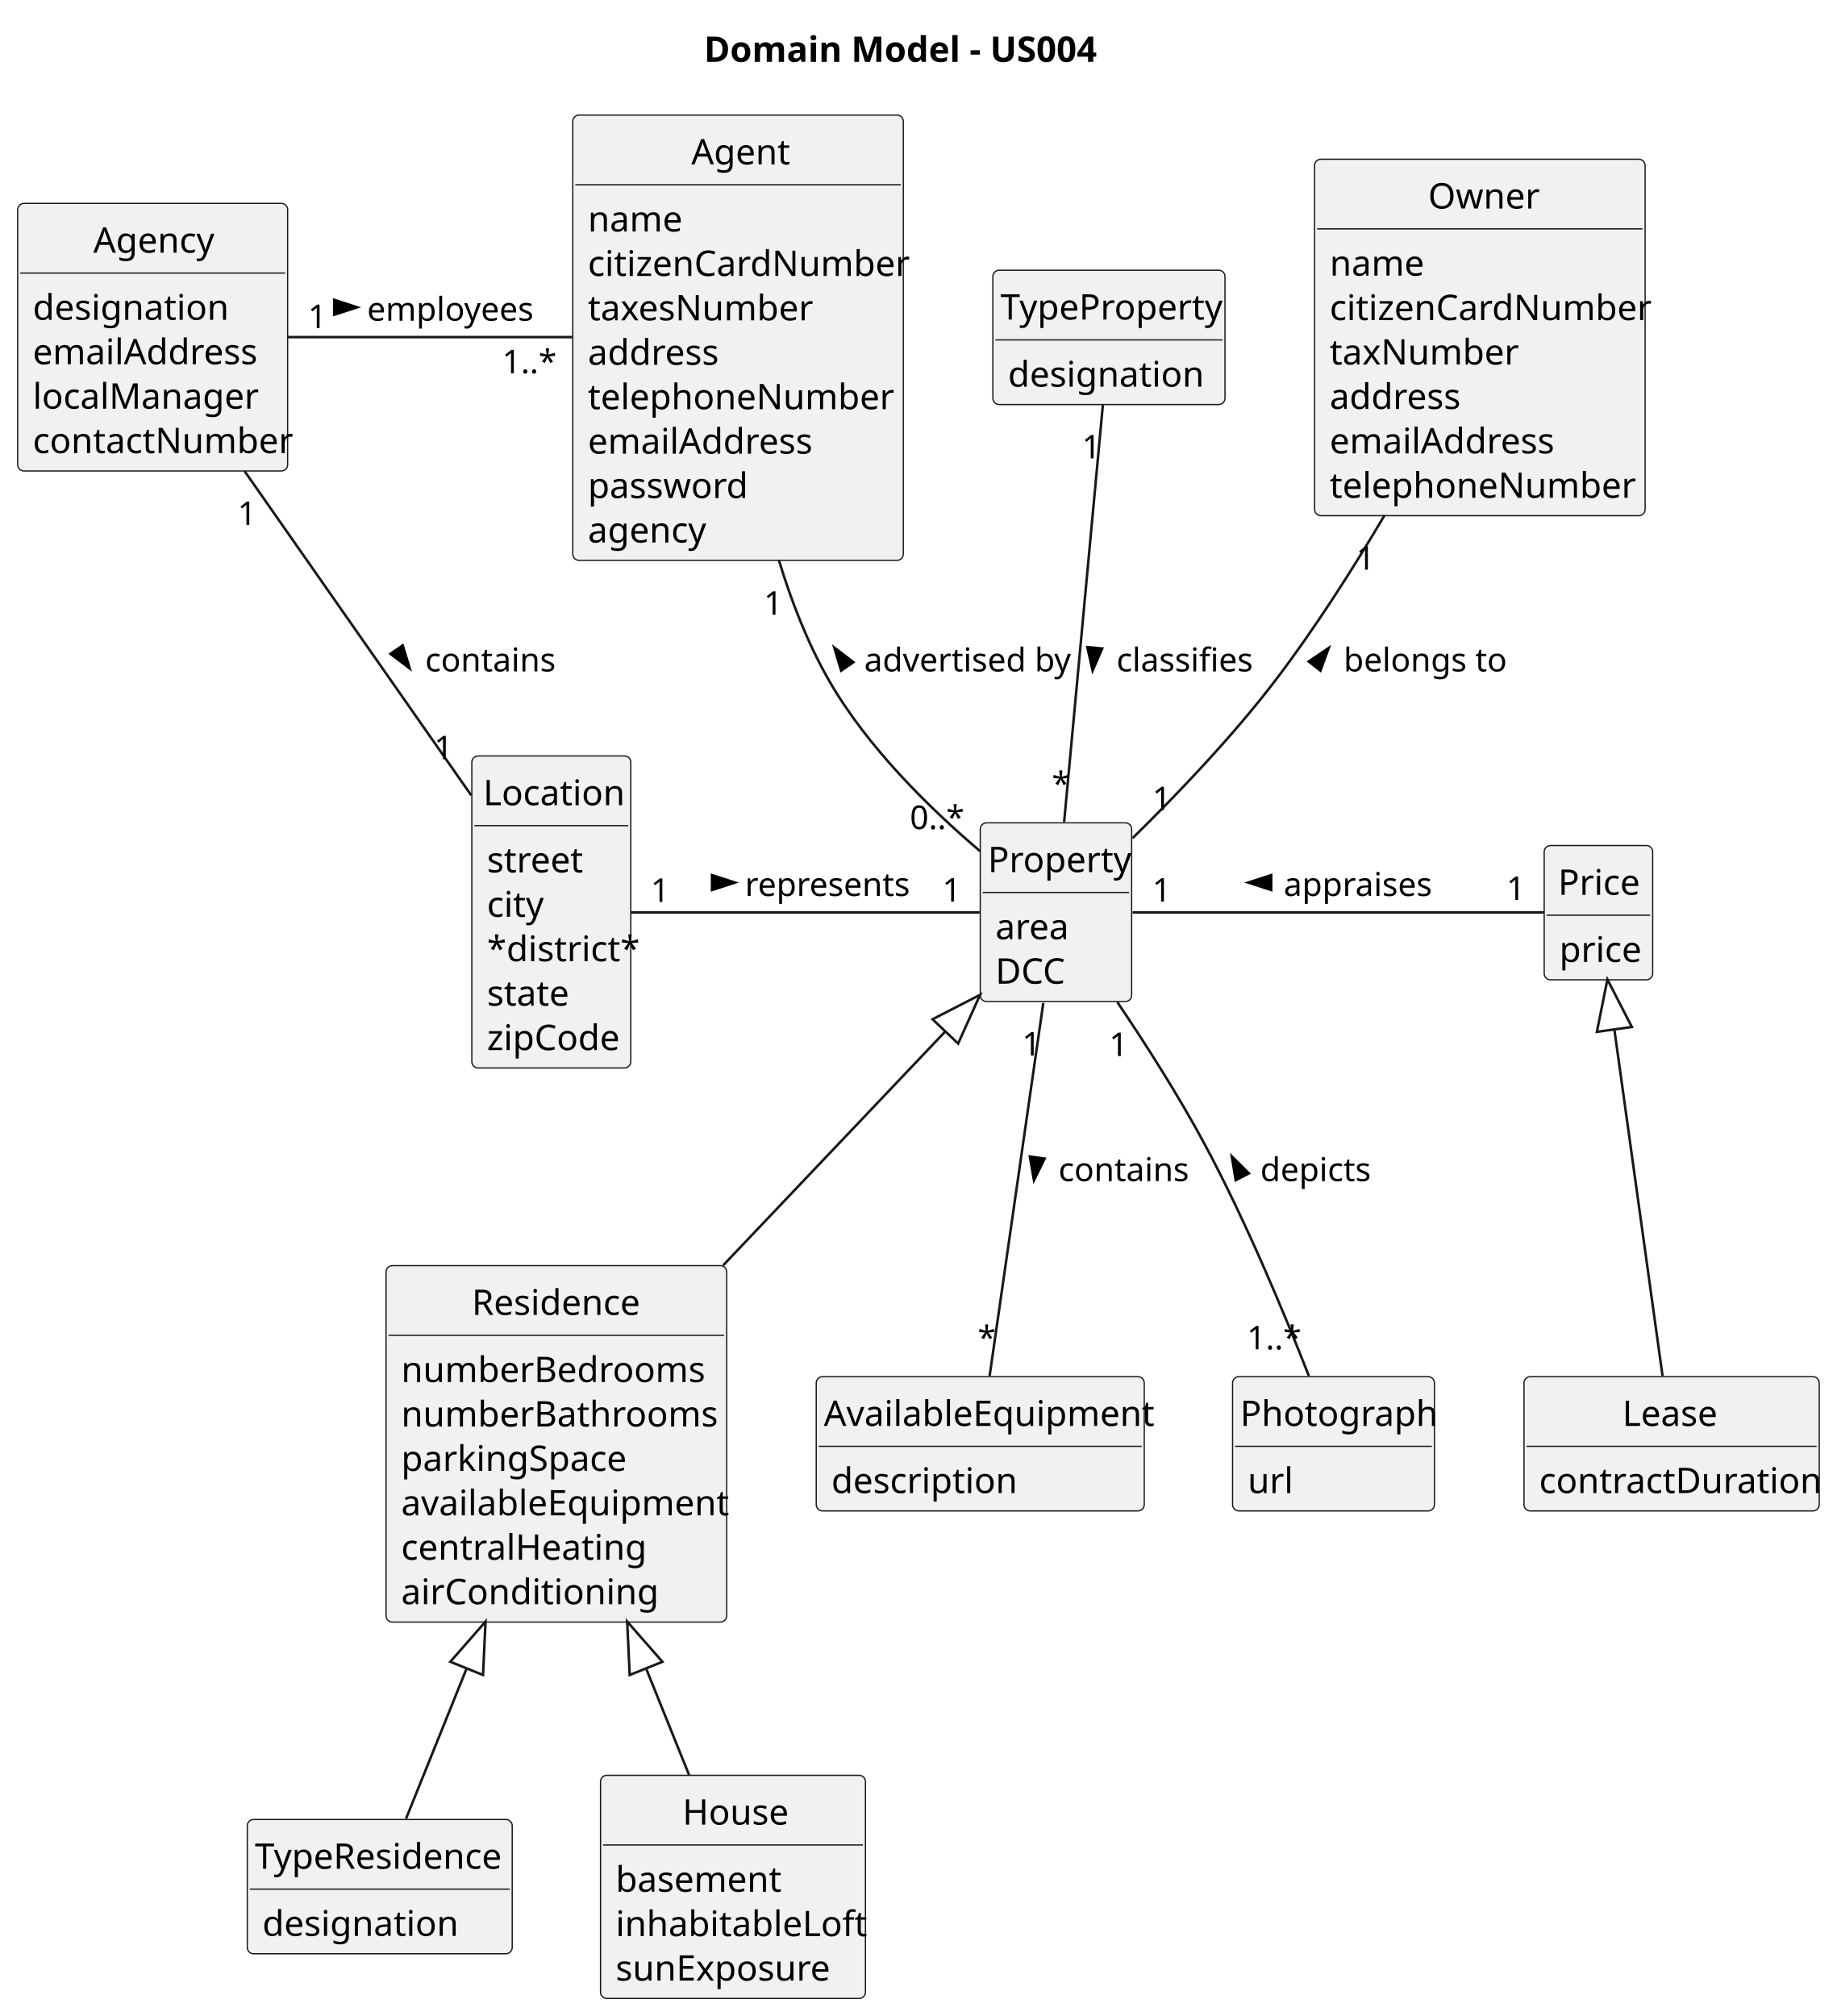
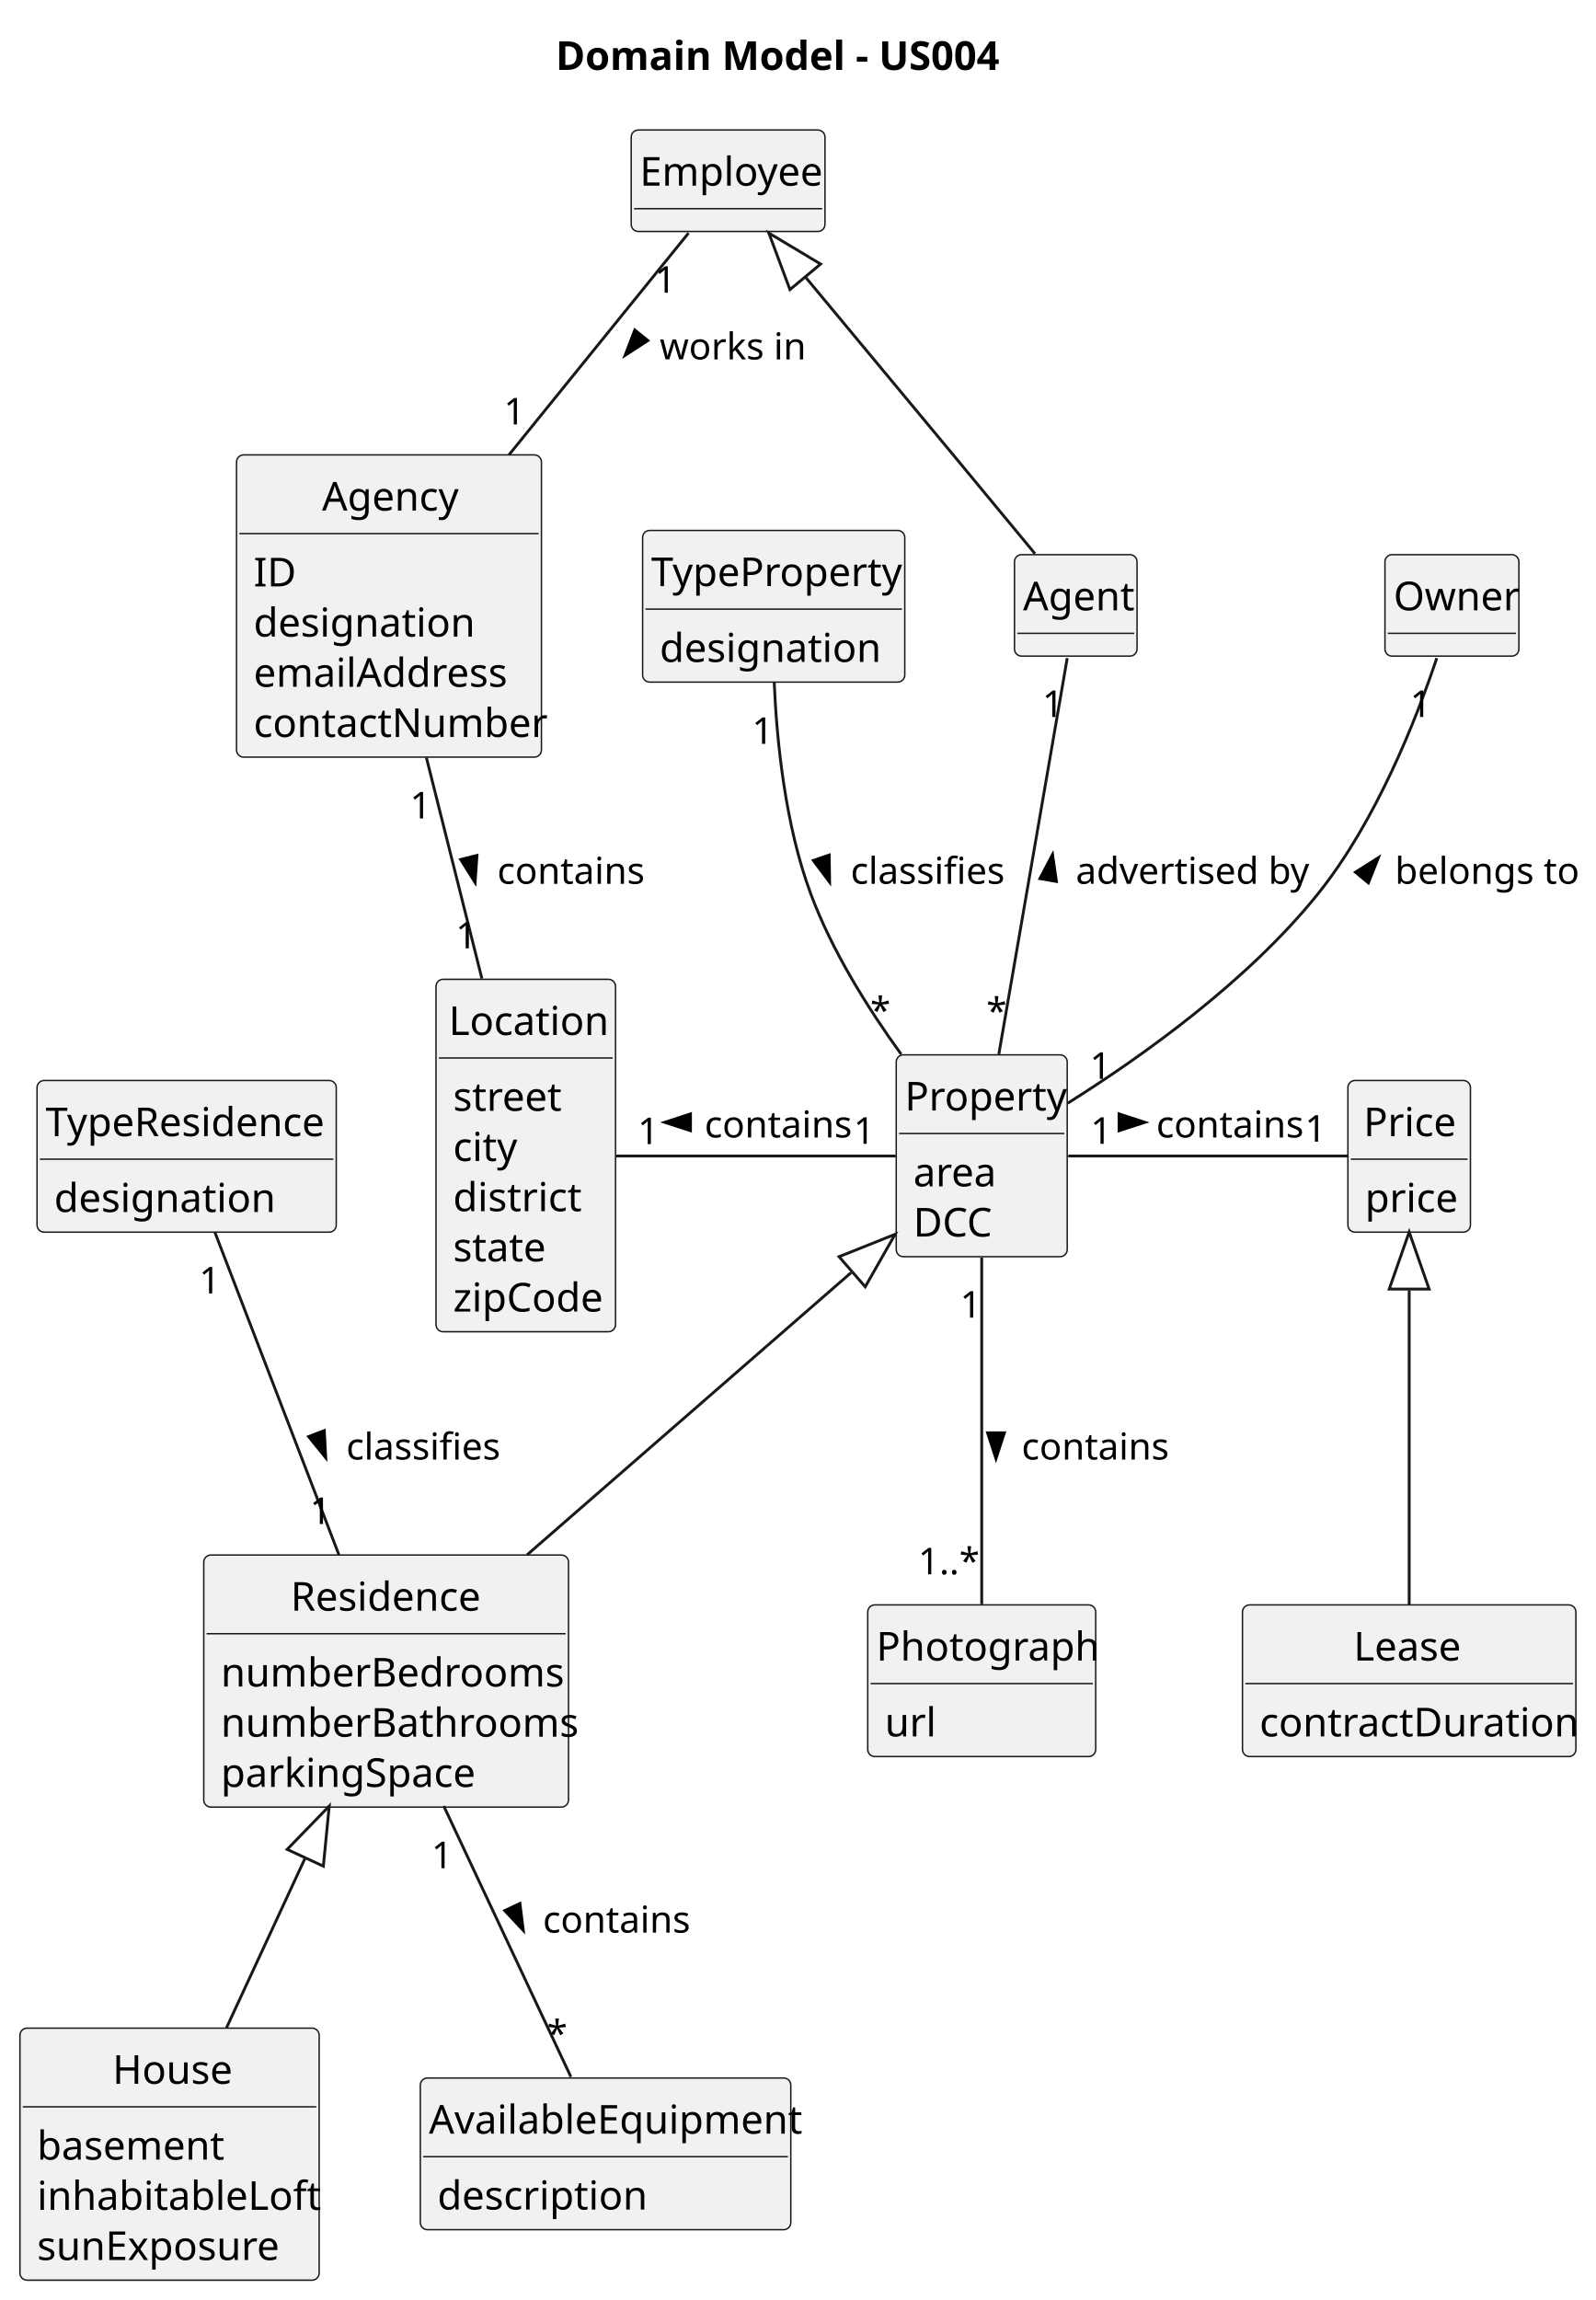
- <svg xmlns="http://www.w3.org/2000/svg" contentStyleType="text/css" height="799px" preserveAspectRatio="none" style="width:728px;height:799px;background:#FFFFFF;" version="1.1" viewBox="0 0 728 799" width="728px" zoomAndPan="magnify">
+ <svg xmlns="http://www.w3.org/2000/svg" contentStyleType="text/css" height="807px" preserveAspectRatio="none" style="width:560px;height:807px;background:#FFFFFF;" version="1.1" viewBox="0 0 560 807" width="560px" zoomAndPan="magnify">
  <defs />
  <g>
-     <text fill="#000000" font-family="sans-serif" font-size="14" font-weight="bold" lengthAdjust="spacing" textLength="156" x="279" y="24.533">Domain Model - US004</text>
+     <text fill="#000000" font-family="sans-serif" font-size="14" font-weight="bold" lengthAdjust="spacing" textLength="156" x="195" y="24.533">Domain Model - US004</text>
    <g id="elem_Property">
-       <rect codeLine="14" fill="#F1F1F1" height="70.828" id="Property" rx="2.5" ry="2.5" style="stroke:#181818;stroke-width:0.5;" width="60" x="388.5" y="326.109" />
-       <text fill="#000000" font-family="sans-serif" font-size="14" lengthAdjust="spacing" textLength="54" x="391.5" y="345.643">Property</text>
-       <line style="stroke:#181818;stroke-width:0.5;" x1="389.5" x2="447.5" y1="353.719" y2="353.719" />
-       <text fill="#000000" font-family="sans-serif" font-size="14" lengthAdjust="spacing" textLength="29" x="394.5" y="372.252">area</text>
-       <text fill="#000000" font-family="sans-serif" font-size="14" lengthAdjust="spacing" textLength="30" x="394.5" y="389.861">DCC</text>
+       <rect codeLine="14" fill="#F1F1F1" height="70.828" id="Property" rx="2.5" ry="2.5" style="stroke:#181818;stroke-width:0.5;" width="60" x="314.5" y="370.109" />
+       <text fill="#000000" font-family="sans-serif" font-size="14" lengthAdjust="spacing" textLength="54" x="317.5" y="389.643">Property</text>
+       <line style="stroke:#181818;stroke-width:0.5;" x1="315.5" x2="373.5" y1="397.719" y2="397.719" />
+       <text fill="#000000" font-family="sans-serif" font-size="14" lengthAdjust="spacing" textLength="29" x="320.5" y="416.252">area</text>
+       <text fill="#000000" font-family="sans-serif" font-size="14" lengthAdjust="spacing" textLength="30" x="320.5" y="433.861">DCC</text>
    </g>
    <g id="elem_Photograph">
-       <rect codeLine="19" fill="#F1F1F1" height="53.219" id="Photograph" rx="2.5" ry="2.5" style="stroke:#181818;stroke-width:0.5;" width="80" x="488.5" y="545.609" />
-       <text fill="#000000" font-family="sans-serif" font-size="14" lengthAdjust="spacing" textLength="74" x="491.5" y="565.143">Photograph</text>
-       <line style="stroke:#181818;stroke-width:0.5;" x1="489.5" x2="567.5" y1="573.219" y2="573.219" />
-       <text fill="#000000" font-family="sans-serif" font-size="14" lengthAdjust="spacing" textLength="16" x="494.5" y="591.752">url</text>
+       <rect codeLine="19" fill="#F1F1F1" height="53.219" id="Photograph" rx="2.5" ry="2.5" style="stroke:#181818;stroke-width:0.5;" width="80" x="304.5" y="563.109" />
+       <text fill="#000000" font-family="sans-serif" font-size="14" lengthAdjust="spacing" textLength="74" x="307.5" y="582.643">Photograph</text>
+       <line style="stroke:#181818;stroke-width:0.5;" x1="305.5" x2="383.5" y1="590.719" y2="590.719" />
+       <text fill="#000000" font-family="sans-serif" font-size="14" lengthAdjust="spacing" textLength="16" x="310.5" y="609.252">url</text>
    </g>
    <g id="elem_Lease">
-       <rect codeLine="23" fill="#F1F1F1" height="53.219" id="Lease" rx="2.5" ry="2.5" style="stroke:#181818;stroke-width:0.5;" width="117" x="604" y="545.609" />
-       <text fill="#000000" font-family="sans-serif" font-size="14" lengthAdjust="spacing" textLength="39" x="643" y="565.143">Lease</text>
-       <line style="stroke:#181818;stroke-width:0.5;" x1="605" x2="720" y1="573.219" y2="573.219" />
-       <text fill="#000000" font-family="sans-serif" font-size="14" lengthAdjust="spacing" textLength="105" x="610" y="591.752">contractDuration</text>
+       <rect codeLine="23" fill="#F1F1F1" height="53.219" id="Lease" rx="2.5" ry="2.5" style="stroke:#181818;stroke-width:0.5;" width="117" x="436" y="563.109" />
+       <text fill="#000000" font-family="sans-serif" font-size="14" lengthAdjust="spacing" textLength="39" x="475" y="582.643">Lease</text>
+       <line style="stroke:#181818;stroke-width:0.5;" x1="437" x2="552" y1="590.719" y2="590.719" />
+       <text fill="#000000" font-family="sans-serif" font-size="14" lengthAdjust="spacing" textLength="105" x="442" y="609.252">contractDuration</text>
    </g>
    <g id="elem_Price">
-       <rect codeLine="27" fill="#F1F1F1" height="53.219" id="Price" rx="2.5" ry="2.5" style="stroke:#181818;stroke-width:0.5;" width="43" x="612" y="335.109" />
-       <text fill="#000000" font-family="sans-serif" font-size="14" lengthAdjust="spacing" textLength="32" x="617.5" y="354.643">Price</text>
-       <line style="stroke:#181818;stroke-width:0.5;" x1="613" x2="654" y1="362.719" y2="362.719" />
-       <text fill="#000000" font-family="sans-serif" font-size="14" lengthAdjust="spacing" textLength="31" x="618" y="381.252">price</text>
+       <rect codeLine="27" fill="#F1F1F1" height="53.219" id="Price" rx="2.5" ry="2.5" style="stroke:#181818;stroke-width:0.5;" width="43" x="473" y="379.109" />
+       <text fill="#000000" font-family="sans-serif" font-size="14" lengthAdjust="spacing" textLength="32" x="478.5" y="398.643">Price</text>
+       <line style="stroke:#181818;stroke-width:0.5;" x1="474" x2="515" y1="406.719" y2="406.719" />
+       <text fill="#000000" font-family="sans-serif" font-size="14" lengthAdjust="spacing" textLength="31" x="479" y="425.252">price</text>
    </g>
    <g id="elem_Residence">
-       <rect codeLine="31" fill="#F1F1F1" height="141.266" id="Residence" rx="2.5" ry="2.5" style="stroke:#181818;stroke-width:0.5;" width="135" x="153" y="501.609" />
-       <text fill="#000000" font-family="sans-serif" font-size="14" lengthAdjust="spacing" textLength="67" x="187" y="521.143">Residence</text>
-       <line style="stroke:#181818;stroke-width:0.5;" x1="154" x2="287" y1="529.219" y2="529.219" />
-       <text fill="#000000" font-family="sans-serif" font-size="14" lengthAdjust="spacing" textLength="112" x="159" y="547.752">numberBedrooms</text>
-       <text fill="#000000" font-family="sans-serif" font-size="14" lengthAdjust="spacing" textLength="116" x="159" y="565.361">numberBathrooms</text>
-       <text fill="#000000" font-family="sans-serif" font-size="14" lengthAdjust="spacing" textLength="87" x="159" y="582.971">parkingSpace</text>
-       <text fill="#000000" font-family="sans-serif" font-size="14" lengthAdjust="spacing" textLength="123" x="159" y="600.58">availableEquipment</text>
-       <text fill="#000000" font-family="sans-serif" font-size="14" lengthAdjust="spacing" textLength="91" x="159" y="618.189">centralHeating</text>
-       <text fill="#000000" font-family="sans-serif" font-size="14" lengthAdjust="spacing" textLength="95" x="159" y="635.799">airConditioning</text>
+       <rect codeLine="31" fill="#F1F1F1" height="88.438" id="Residence" rx="2.5" ry="2.5" style="stroke:#181818;stroke-width:0.5;" width="128" x="71.5" y="545.609" />
+       <text fill="#000000" font-family="sans-serif" font-size="14" lengthAdjust="spacing" textLength="67" x="102" y="565.143">Residence</text>
+       <line style="stroke:#181818;stroke-width:0.5;" x1="72.5" x2="198.5" y1="573.219" y2="573.219" />
+       <text fill="#000000" font-family="sans-serif" font-size="14" lengthAdjust="spacing" textLength="112" x="77.5" y="591.752">numberBedrooms</text>
+       <text fill="#000000" font-family="sans-serif" font-size="14" lengthAdjust="spacing" textLength="116" x="77.5" y="609.361">numberBathrooms</text>
+       <text fill="#000000" font-family="sans-serif" font-size="14" lengthAdjust="spacing" textLength="87" x="77.5" y="626.971">parkingSpace</text>
    </g>
    <g id="elem_Location">
-       <rect codeLine="40" fill="#F1F1F1" height="123.656" id="Location" rx="2.5" ry="2.5" style="stroke:#181818;stroke-width:0.5;" width="63" x="187" y="299.609" />
-       <text fill="#000000" font-family="sans-serif" font-size="14" lengthAdjust="spacing" textLength="54" x="191.5" y="319.143">Location</text>
-       <line style="stroke:#181818;stroke-width:0.5;" x1="188" x2="249" y1="327.219" y2="327.219" />
-       <text fill="#000000" font-family="sans-serif" font-size="14" lengthAdjust="spacing" textLength="36" x="193" y="345.752">street</text>
-       <text fill="#000000" font-family="sans-serif" font-size="14" lengthAdjust="spacing" textLength="21" x="193" y="363.361">city</text>
-       <text fill="#000000" font-family="sans-serif" font-size="14" lengthAdjust="spacing" textLength="51" x="193" y="380.971">*district*</text>
-       <text fill="#000000" font-family="sans-serif" font-size="14" lengthAdjust="spacing" textLength="31" x="193" y="398.58">state</text>
-       <text fill="#000000" font-family="sans-serif" font-size="14" lengthAdjust="spacing" textLength="51" x="193" y="416.19">zipCode</text>
+       <rect codeLine="38" fill="#F1F1F1" height="123.656" id="Location" rx="2.5" ry="2.5" style="stroke:#181818;stroke-width:0.5;" width="63" x="153" y="343.609" />
+       <text fill="#000000" font-family="sans-serif" font-size="14" lengthAdjust="spacing" textLength="54" x="157.5" y="363.143">Location</text>
+       <line style="stroke:#181818;stroke-width:0.5;" x1="154" x2="215" y1="371.219" y2="371.219" />
+       <text fill="#000000" font-family="sans-serif" font-size="14" lengthAdjust="spacing" textLength="36" x="159" y="389.752">street</text>
+       <text fill="#000000" font-family="sans-serif" font-size="14" lengthAdjust="spacing" textLength="21" x="159" y="407.361">city</text>
+       <text fill="#000000" font-family="sans-serif" font-size="14" lengthAdjust="spacing" textLength="41" x="159" y="424.971">district</text>
+       <text fill="#000000" font-family="sans-serif" font-size="14" lengthAdjust="spacing" textLength="31" x="159" y="442.58">state</text>
+       <text fill="#000000" font-family="sans-serif" font-size="14" lengthAdjust="spacing" textLength="51" x="159" y="460.19">zipCode</text>
    </g>
    <g id="elem_TypeResidence">
-       <rect codeLine="48" fill="#F1F1F1" height="53.219" id="TypeResidence" rx="2.5" ry="2.5" style="stroke:#181818;stroke-width:0.5;" width="105" x="98" y="721.109" />
-       <text fill="#000000" font-family="sans-serif" font-size="14" lengthAdjust="spacing" textLength="99" x="101" y="740.643">TypeResidence</text>
-       <line style="stroke:#181818;stroke-width:0.5;" x1="99" x2="202" y1="748.719" y2="748.719" />
-       <text fill="#000000" font-family="sans-serif" font-size="14" lengthAdjust="spacing" textLength="73" x="104" y="767.252">designation</text>
+       <rect codeLine="46" fill="#F1F1F1" height="53.219" id="TypeResidence" rx="2.5" ry="2.5" style="stroke:#181818;stroke-width:0.5;" width="105" x="13" y="379.109" />
+       <text fill="#000000" font-family="sans-serif" font-size="14" lengthAdjust="spacing" textLength="99" x="16" y="398.643">TypeResidence</text>
+       <line style="stroke:#181818;stroke-width:0.5;" x1="14" x2="117" y1="406.719" y2="406.719" />
+       <text fill="#000000" font-family="sans-serif" font-size="14" lengthAdjust="spacing" textLength="73" x="19" y="425.252">designation</text>
    </g>
    <g id="elem_TypeProperty">
-       <rect codeLine="52" fill="#F1F1F1" height="53.219" id="TypeProperty" rx="2.5" ry="2.5" style="stroke:#181818;stroke-width:0.5;" width="92" x="393.5" y="107.109" />
-       <text fill="#000000" font-family="sans-serif" font-size="14" lengthAdjust="spacing" textLength="86" x="396.5" y="126.643">TypeProperty</text>
-       <line style="stroke:#181818;stroke-width:0.5;" x1="394.5" x2="484.5" y1="134.719" y2="134.719" />
-       <text fill="#000000" font-family="sans-serif" font-size="14" lengthAdjust="spacing" textLength="73" x="399.5" y="153.252">designation</text>
+       <rect codeLine="50" fill="#F1F1F1" height="53.219" id="TypeProperty" rx="2.5" ry="2.5" style="stroke:#181818;stroke-width:0.5;" width="92" x="225.5" y="186.109" />
+       <text fill="#000000" font-family="sans-serif" font-size="14" lengthAdjust="spacing" textLength="86" x="228.5" y="205.643">TypeProperty</text>
+       <line style="stroke:#181818;stroke-width:0.5;" x1="226.5" x2="316.5" y1="213.719" y2="213.719" />
+       <text fill="#000000" font-family="sans-serif" font-size="14" lengthAdjust="spacing" textLength="73" x="231.5" y="232.252">designation</text>
    </g>
    <g id="elem_House">
-       <rect codeLine="56" fill="#F1F1F1" height="88.438" id="House" rx="2.5" ry="2.5" style="stroke:#181818;stroke-width:0.5;" width="105" x="238" y="703.609" />
-       <text fill="#000000" font-family="sans-serif" font-size="14" lengthAdjust="spacing" textLength="40" x="270.5" y="723.143">House</text>
-       <line style="stroke:#181818;stroke-width:0.5;" x1="239" x2="342" y1="731.219" y2="731.219" />
-       <text fill="#000000" font-family="sans-serif" font-size="14" lengthAdjust="spacing" textLength="62" x="244" y="749.752">basement</text>
-       <text fill="#000000" font-family="sans-serif" font-size="14" lengthAdjust="spacing" textLength="93" x="244" y="767.361">inhabitableLoft</text>
-       <text fill="#000000" font-family="sans-serif" font-size="14" lengthAdjust="spacing" textLength="82" x="244" y="784.971">sunExposure</text>
+       <rect codeLine="54" fill="#F1F1F1" height="88.438" id="House" rx="2.5" ry="2.5" style="stroke:#181818;stroke-width:0.5;" width="105" x="7" y="711.609" />
+       <text fill="#000000" font-family="sans-serif" font-size="14" lengthAdjust="spacing" textLength="40" x="39.5" y="731.143">House</text>
+       <line style="stroke:#181818;stroke-width:0.5;" x1="8" x2="111" y1="739.219" y2="739.219" />
+       <text fill="#000000" font-family="sans-serif" font-size="14" lengthAdjust="spacing" textLength="62" x="13" y="757.752">basement</text>
+       <text fill="#000000" font-family="sans-serif" font-size="14" lengthAdjust="spacing" textLength="93" x="13" y="775.361">inhabitableLoft</text>
+       <text fill="#000000" font-family="sans-serif" font-size="14" lengthAdjust="spacing" textLength="82" x="13" y="792.971">sunExposure</text>
    </g>
    <g id="elem_AvailableEquipment">
-       <rect codeLine="62" fill="#F1F1F1" height="53.219" id="AvailableEquipment" rx="2.5" ry="2.5" style="stroke:#181818;stroke-width:0.5;" width="130" x="323.5" y="545.609" />
-       <text fill="#000000" font-family="sans-serif" font-size="14" lengthAdjust="spacing" textLength="124" x="326.5" y="565.143">AvailableEquipment</text>
-       <line style="stroke:#181818;stroke-width:0.5;" x1="324.5" x2="452.5" y1="573.219" y2="573.219" />
-       <text fill="#000000" font-family="sans-serif" font-size="14" lengthAdjust="spacing" textLength="69" x="329.5" y="591.752">description</text>
+       <rect codeLine="60" fill="#F1F1F1" height="53.219" id="AvailableEquipment" rx="2.5" ry="2.5" style="stroke:#181818;stroke-width:0.5;" width="130" x="147.5" y="729.109" />
+       <text fill="#000000" font-family="sans-serif" font-size="14" lengthAdjust="spacing" textLength="124" x="150.5" y="748.643">AvailableEquipment</text>
+       <line style="stroke:#181818;stroke-width:0.5;" x1="148.5" x2="276.5" y1="756.719" y2="756.719" />
+       <text fill="#000000" font-family="sans-serif" font-size="14" lengthAdjust="spacing" textLength="69" x="153.5" y="775.252">description</text>
    </g>
    <g id="elem_Agent">
-       <rect codeLine="66" fill="#F1F1F1" height="176.484" id="Agent" rx="2.5" ry="2.5" style="stroke:#181818;stroke-width:0.5;" width="131" x="227" y="45.609" />
-       <text fill="#000000" font-family="sans-serif" font-size="14" lengthAdjust="spacing" textLength="37" x="274" y="65.143">Agent</text>
-       <line style="stroke:#181818;stroke-width:0.5;" x1="228" x2="357" y1="73.219" y2="73.219" />
-       <text fill="#000000" font-family="sans-serif" font-size="14" lengthAdjust="spacing" textLength="35" x="233" y="91.752">name</text>
-       <text fill="#000000" font-family="sans-serif" font-size="14" lengthAdjust="spacing" textLength="119" x="233" y="109.361">citizenCardNumber</text>
-       <text fill="#000000" font-family="sans-serif" font-size="14" lengthAdjust="spacing" textLength="82" x="233" y="126.971">taxesNumber</text>
-       <text fill="#000000" font-family="sans-serif" font-size="14" lengthAdjust="spacing" textLength="51" x="233" y="144.58">address</text>
-       <text fill="#000000" font-family="sans-serif" font-size="14" lengthAdjust="spacing" textLength="112" x="233" y="162.19">telephoneNumber</text>
-       <text fill="#000000" font-family="sans-serif" font-size="14" lengthAdjust="spacing" textLength="85" x="233" y="179.799">emailAddress</text>
-       <text fill="#000000" font-family="sans-serif" font-size="14" lengthAdjust="spacing" textLength="60" x="233" y="197.408">password</text>
-       <text fill="#000000" font-family="sans-serif" font-size="14" lengthAdjust="spacing" textLength="46" x="233" y="215.018">agency</text>
+       <rect codeLine="64" fill="#F1F1F1" height="35.609" id="Agent" rx="2.5" ry="2.5" style="stroke:#181818;stroke-width:0.5;" width="43" x="356" y="194.609" />
+       <text fill="#000000" font-family="sans-serif" font-size="14" lengthAdjust="spacing" textLength="37" x="359" y="214.143">Agent</text>
+       <line style="stroke:#181818;stroke-width:0.5;" x1="357" x2="398" y1="222.219" y2="222.219" />
+     </g>
+     <g id="elem_Employee">
+       <rect codeLine="72" fill="#F1F1F1" height="35.609" id="Employee" rx="2.5" ry="2.5" style="stroke:#181818;stroke-width:0.5;" width="68" x="221.5" y="45.609" />
+       <text fill="#000000" font-family="sans-serif" font-size="14" lengthAdjust="spacing" textLength="62" x="224.5" y="65.143">Employee</text>
+       <line style="stroke:#181818;stroke-width:0.5;" x1="222.5" x2="288.5" y1="73.219" y2="73.219" />
    </g>
    <g id="elem_Agency">
-       <rect codeLine="77" fill="#F1F1F1" height="106.047" id="Agency" rx="2.5" ry="2.5" style="stroke:#181818;stroke-width:0.5;" width="107" x="7" y="80.609" />
-       <text fill="#000000" font-family="sans-serif" font-size="14" lengthAdjust="spacing" textLength="47" x="37" y="100.143">Agency</text>
-       <line style="stroke:#181818;stroke-width:0.5;" x1="8" x2="113" y1="108.219" y2="108.219" />
-       <text fill="#000000" font-family="sans-serif" font-size="14" lengthAdjust="spacing" textLength="73" x="13" y="126.752">designation</text>
-       <text fill="#000000" font-family="sans-serif" font-size="14" lengthAdjust="spacing" textLength="85" x="13" y="144.361">emailAddress</text>
-       <text fill="#000000" font-family="sans-serif" font-size="14" lengthAdjust="spacing" textLength="85" x="13" y="161.971">localManager</text>
-       <text fill="#000000" font-family="sans-serif" font-size="14" lengthAdjust="spacing" textLength="95" x="13" y="179.58">contactNumber</text>
+       <rect codeLine="66" fill="#F1F1F1" height="106.047" id="Agency" rx="2.5" ry="2.5" style="stroke:#181818;stroke-width:0.5;" width="107" x="83" y="159.609" />
+       <text fill="#000000" font-family="sans-serif" font-size="14" lengthAdjust="spacing" textLength="47" x="113" y="179.143">Agency</text>
+       <line style="stroke:#181818;stroke-width:0.5;" x1="84" x2="189" y1="187.219" y2="187.219" />
+       <text fill="#000000" font-family="sans-serif" font-size="14" lengthAdjust="spacing" textLength="13" x="89" y="205.752">ID</text>
+       <text fill="#000000" font-family="sans-serif" font-size="14" lengthAdjust="spacing" textLength="73" x="89" y="223.361">designation</text>
+       <text fill="#000000" font-family="sans-serif" font-size="14" lengthAdjust="spacing" textLength="85" x="89" y="240.971">emailAddress</text>
+       <text fill="#000000" font-family="sans-serif" font-size="14" lengthAdjust="spacing" textLength="95" x="89" y="258.58">contactNumber</text>
    </g>
    <g id="elem_Owner">
-       <rect codeLine="84" fill="#F1F1F1" height="141.266" id="Owner" rx="2.5" ry="2.5" style="stroke:#181818;stroke-width:0.5;" width="131" x="521" y="63.109" />
-       <text fill="#000000" font-family="sans-serif" font-size="14" lengthAdjust="spacing" textLength="41" x="566" y="82.643">Owner</text>
-       <line style="stroke:#181818;stroke-width:0.5;" x1="522" x2="651" y1="90.719" y2="90.719" />
-       <text fill="#000000" font-family="sans-serif" font-size="14" lengthAdjust="spacing" textLength="35" x="527" y="109.252">name</text>
-       <text fill="#000000" font-family="sans-serif" font-size="14" lengthAdjust="spacing" textLength="119" x="527" y="126.861">citizenCardNumber</text>
-       <text fill="#000000" font-family="sans-serif" font-size="14" lengthAdjust="spacing" textLength="67" x="527" y="144.471">taxNumber</text>
-       <text fill="#000000" font-family="sans-serif" font-size="14" lengthAdjust="spacing" textLength="51" x="527" y="162.08">address</text>
-       <text fill="#000000" font-family="sans-serif" font-size="14" lengthAdjust="spacing" textLength="85" x="527" y="179.69">emailAddress</text>
-       <text fill="#000000" font-family="sans-serif" font-size="14" lengthAdjust="spacing" textLength="112" x="527" y="197.299">telephoneNumber</text>
+       <rect codeLine="73" fill="#F1F1F1" height="35.609" id="Owner" rx="2.5" ry="2.5" style="stroke:#181818;stroke-width:0.5;" width="47" x="486" y="194.609" />
+       <text fill="#000000" font-family="sans-serif" font-size="14" lengthAdjust="spacing" textLength="41" x="489" y="214.143">Owner</text>
+       <line style="stroke:#181818;stroke-width:0.5;" x1="487" x2="532" y1="222.219" y2="222.219" />
    </g>
    <g id="link_Price_Lease">
-       <path d="M639.84,408.199 C645.69,450.239 654.16,511.149 658.91,545.329 " fill="none" id="Price-backto-Lease" style="stroke:#181818;stroke-width:1.0;" />
-       <polygon fill="none" points="632.88,408.949,637.06,388.179,646.74,407.019,632.88,408.949" style="stroke:#181818;stroke-width:1.0;" />
+       <path d="M494.5,452.779 C494.5,487.759 494.5,534.519 494.5,563.049 " fill="none" id="Price-backto-Lease" style="stroke:#181818;stroke-width:1.0;" />
+       <polygon fill="none" points="487.5,452.299,494.5,432.299,501.5,452.299,487.5,452.299" style="stroke:#181818;stroke-width:1.0;" />
    </g>
    <g id="link_Property_Residence">
-       <path d="M374.53,408.919 C348.69,436.129 315.52,471.049 286.58,501.519 " fill="none" id="Property-backto-Residence" style="stroke:#181818;stroke-width:1.0;" />
-       <polygon fill="none" points="369.58,403.959,388.43,394.279,379.73,413.599,369.58,403.959" style="stroke:#181818;stroke-width:1.0;" />
-     </g>
-     <g id="link_Residence_TypeResidence">
-       <path d="M184.92,661.299 C176.13,683.079 167.39,704.739 160.92,720.779 " fill="none" id="Residence-backto-TypeResidence" style="stroke:#181818;stroke-width:1.0;" />
-       <polygon fill="none" points="178.46,658.609,192.43,642.679,191.44,663.849,178.46,658.609" style="stroke:#181818;stroke-width:1.0;" />
+       <path d="M298.66,446.529 C265.03,475.819 219.39,515.549 184.94,545.559 " fill="none" id="Property-backto-Residence" style="stroke:#181818;stroke-width:1.0;" />
+       <polygon fill="none" points="294.43,440.929,314.11,433.069,303.62,451.489,294.43,440.929" style="stroke:#181818;stroke-width:1.0;" />
    </g>
    <g id="link_Residence_House">
-       <path d="M256.24,661.699 C262.11,676.239 267.95,690.719 273.1,703.489 " fill="none" id="Residence-backto-House" style="stroke:#181818;stroke-width:1.0;" />
-       <polygon fill="none" points="249.56,663.849,248.57,642.679,262.54,658.609,249.56,663.849" style="stroke:#181818;stroke-width:1.0;" />
+       <path d="M107.05,651.999 C97.87,671.809 87.9,693.329 79.47,711.519 " fill="none" id="Residence-backto-House" style="stroke:#181818;stroke-width:1.0;" />
+       <polygon fill="none" points="100.77,648.899,115.53,633.699,113.47,654.789,100.77,648.899" style="stroke:#181818;stroke-width:1.0;" />
+     </g>
+     <g id="link_Employee_Agent">
+       <path d="M282.69,97.269 C297.94,115.579 317.29,138.859 334.5,159.609 C344.07,171.149 354.82,184.149 363.18,194.269 " fill="none" id="Employee-backto-Agent" style="stroke:#181818;stroke-width:1.0;" />
+       <polygon fill="none" points="277.2,101.609,269.79,81.759,287.96,92.649,277.2,101.609" style="stroke:#181818;stroke-width:1.0;" />
+     </g>
+     <g id="link_Employee_Agency">
+       <path codeLine="77" d="M241.62,81.759 C226.23,100.769 200.66,132.349 178.6,159.599 " fill="none" id="Employee-Agency" style="stroke:#181818;stroke-width:1.0;" />
+       <polygon fill="#000000" points="219.354,124.671,227.329,119.491,222.761,115.792,219.354,124.671" style="stroke:#000000;stroke-width:1.0;" />
+       <text fill="#000000" font-family="sans-serif" font-size="13" lengthAdjust="spacing" textLength="48" x="231.5" y="126.105">works in</text>
+       <text fill="#000000" font-family="sans-serif" font-size="13" lengthAdjust="spacing" textLength="7" x="229.732" y="102.713">1</text>
+       <text fill="#000000" font-family="sans-serif" font-size="13" lengthAdjust="spacing" textLength="7" x="176.787" y="148.917">1</text>
    </g>
    <g id="link_Agency_Location">
-       <path codeLine="93" d="M96.95,186.739 C124.11,225.589 160.83,278.119 186.78,315.239 " fill="none" id="Agency-Location" style="stroke:#181818;stroke-width:1.0;" />
-       <polygon fill="#000000" points="162.365,264.883,159.591,255.786,154.774,259.154,162.365,264.883" style="stroke:#000000;stroke-width:1.0;" />
-       <text fill="#000000" font-family="sans-serif" font-size="13" lengthAdjust="spacing" textLength="49" x="168.5" y="266.104">contains</text>
-       <text fill="#000000" font-family="sans-serif" font-size="13" lengthAdjust="spacing" textLength="7" x="94.172" y="208.086">1</text>
-       <text fill="#000000" font-family="sans-serif" font-size="13" lengthAdjust="spacing" textLength="7" x="172.076" y="300.917">1</text>
+       <path codeLine="78" d="M149.62,265.799 C155.64,289.769 162.82,318.359 169.1,343.339 " fill="none" id="Agency-Location" style="stroke:#181818;stroke-width:1.0;" />
+       <polygon fill="#000000" points="166.718,309.635,167.365,300.146,161.664,301.578,166.718,309.635" style="stroke:#000000;stroke-width:1.0;" />
+       <text fill="#000000" font-family="sans-serif" font-size="13" lengthAdjust="spacing" textLength="49" x="174.5" y="310.104">contains</text>
+       <text fill="#000000" font-family="sans-serif" font-size="13" lengthAdjust="spacing" textLength="7" x="143.853" y="287.154">1</text>
+       <text fill="#000000" font-family="sans-serif" font-size="13" lengthAdjust="spacing" textLength="7" x="159.915" y="332.75">1</text>
    </g>
    <g id="link_TypeProperty_Property">
-       <path codeLine="94" d="M437.09,160.539 C433.31,201.229 425.98,280.159 421.74,325.769 " fill="none" id="TypeProperty-Property" style="stroke:#181818;stroke-width:1.0;" />
-       <polygon fill="#000000" points="433.038,265.764,436.8,257.029,430.948,256.486,433.038,265.764" style="stroke:#000000;stroke-width:1.0;" />
-       <text fill="#000000" font-family="sans-serif" font-size="13" lengthAdjust="spacing" textLength="54" x="442.5" y="266.104">classifies</text>
-       <text fill="#000000" font-family="sans-serif" font-size="13" lengthAdjust="spacing" textLength="7" x="428.797" y="181.69">1</text>
-       <text fill="#000000" font-family="sans-serif" font-size="13" lengthAdjust="spacing" textLength="5" x="416.876" y="315.23">*</text>
+       <path codeLine="79" d="M271.68,239.439 C272.57,260.099 275.53,289.489 284.5,313.609 C291.95,333.649 304.52,353.729 316.23,369.909 " fill="none" id="TypeProperty-Property" style="stroke:#181818;stroke-width:1.0;" />
+       <polygon fill="#000000" points="291.116,309.517,290.974,300.007,285.412,301.907,291.116,309.517" style="stroke:#000000;stroke-width:1.0;" />
+       <text fill="#000000" font-family="sans-serif" font-size="13" lengthAdjust="spacing" textLength="54" x="298.5" y="310.104">classifies</text>
+       <text fill="#000000" font-family="sans-serif" font-size="13" lengthAdjust="spacing" textLength="7" x="263.912" y="261.004">1</text>
+       <text fill="#000000" font-family="sans-serif" font-size="13" lengthAdjust="spacing" textLength="5" x="305.365" y="359.124">*</text>
    </g>
    <g id="link_Property_Price">
-       <path codeLine="95" d="M448.85,361.609 C492.83,361.609 573.24,361.609 611.78,361.609 " fill="none" id="Property-Price" style="stroke:#181818;stroke-width:1.0;" />
-       <polygon fill="#000000" points="494.75,349.785,503.795,352.724,503.795,346.846,494.75,349.785" style="stroke:#000000;stroke-width:1.0;" />
-       <text fill="#000000" font-family="sans-serif" font-size="13" lengthAdjust="spacing" textLength="56" x="508.75" y="355.104">appraises</text>
-       <text fill="#000000" font-family="sans-serif" font-size="13" lengthAdjust="spacing" textLength="7" x="456.678" y="357.315">1</text>
-       <text fill="#000000" font-family="sans-serif" font-size="13" lengthAdjust="spacing" textLength="7" x="597.056" y="356.675">1</text>
+       <path codeLine="80" d="M374.85,405.609 C403.96,405.609 447.17,405.609 472.92,405.609 " fill="none" id="Property-Price" style="stroke:#181818;stroke-width:1.0;" />
+       <polygon fill="#000000" points="401.75,393.785,392.705,390.846,392.705,396.724,401.75,393.785" style="stroke:#000000;stroke-width:1.0;" />
+       <text fill="#000000" font-family="sans-serif" font-size="13" lengthAdjust="spacing" textLength="49" x="405.75" y="399.104">contains</text>
+       <text fill="#000000" font-family="sans-serif" font-size="13" lengthAdjust="spacing" textLength="7" x="382.678" y="401.315">1</text>
+       <text fill="#000000" font-family="sans-serif" font-size="13" lengthAdjust="spacing" textLength="7" x="457.926" y="400.576">1</text>
    </g>
    <g id="link_Owner_Property">
-       <path codeLine="96" d="M548.76,204.179 C535.98,225.809 521,249.289 505.5,269.609 C488.4,292.029 466.44,314.959 448.86,332.189 " fill="none" id="Owner-Property" style="stroke:#181818;stroke-width:1.0;" />
-       <polygon fill="#000000" points="526.576,256.843,518.694,262.166,523.328,265.782,526.576,256.843" style="stroke:#000000;stroke-width:1.0;" />
-       <text fill="#000000" font-family="sans-serif" font-size="13" lengthAdjust="spacing" textLength="60" x="532.5" y="266.104">belongs to</text>
-       <text fill="#000000" font-family="sans-serif" font-size="13" lengthAdjust="spacing" textLength="7" x="537.507" y="225.781">1</text>
-       <text fill="#000000" font-family="sans-serif" font-size="13" lengthAdjust="spacing" textLength="7" x="456.69" y="321.092">1</text>
+       <path codeLine="81" d="M504.19,230.899 C497.11,252.009 483.04,288.029 462.5,313.609 C437.8,344.369 400.65,370.779 374.65,387.099 " fill="none" id="Owner-Property" style="stroke:#181818;stroke-width:1.0;" />
+       <polygon fill="#000000" points="483.692,300.937,475.656,306.023,480.18,309.775,483.692,300.937" style="stroke:#000000;stroke-width:1.0;" />
+       <text fill="#000000" font-family="sans-serif" font-size="13" lengthAdjust="spacing" textLength="60" x="489.5" y="310.104">belongs to</text>
+       <text fill="#000000" font-family="sans-serif" font-size="13" lengthAdjust="spacing" textLength="7" x="494.822" y="251.56">1</text>
+       <text fill="#000000" font-family="sans-serif" font-size="13" lengthAdjust="spacing" textLength="7" x="382.432" y="378.525">1</text>
    </g>
    <g id="link_Agent_Property">
-       <path codeLine="97" d="M308.64,221.869 C313.64,238.349 320.12,254.979 328.5,269.609 C343.74,296.219 368.7,320.579 388.48,337.389 " fill="none" id="Agent-Property" style="stroke:#181818;stroke-width:1.0;" />
-       <polygon fill="#000000" points="330.657,256.672,333.382,265.784,338.218,262.442,330.657,256.672" style="stroke:#000000;stroke-width:1.0;" />
-       <text fill="#000000" font-family="sans-serif" font-size="13" lengthAdjust="spacing" textLength="76" x="342.5" y="266.104">advertised by</text>
-       <text fill="#000000" font-family="sans-serif" font-size="13" lengthAdjust="spacing" textLength="7" x="302.726" y="243.631">1</text>
-       <text fill="#000000" font-family="sans-serif" font-size="13" lengthAdjust="spacing" textLength="20" x="360.601" y="328.593">0..*</text>
-     </g>
-     <g id="link_Agency_Agent">
-       <path codeLine="98" d="M114.02,133.609 C147.61,133.609 191.16,133.609 226.83,133.609 " fill="none" id="Agency-Agent" style="stroke:#181818;stroke-width:1.0;" />
-       <polygon fill="#000000" points="141.5,121.785,132.455,118.846,132.455,124.724,141.5,121.785" style="stroke:#000000;stroke-width:1.0;" />
-       <text fill="#000000" font-family="sans-serif" font-size="13" lengthAdjust="spacing" textLength="63" x="145.5" y="127.105">employees</text>
-       <text fill="#000000" font-family="sans-serif" font-size="13" lengthAdjust="spacing" textLength="7" x="122.038" y="130.001">1</text>
-       <text fill="#000000" font-family="sans-serif" font-size="13" lengthAdjust="spacing" textLength="20" x="199.026" y="147.923">1..*</text>
+       <path codeLine="82" d="M374.51,230.899 C369.1,262.209 357.59,328.869 350.5,369.899 " fill="none" id="Agent-Property" style="stroke:#181818;stroke-width:1.0;" />
+       <polygon fill="#000000" points="369.351,299.858,364.915,308.271,370.707,309.272,369.351,299.858" style="stroke:#000000;stroke-width:1.0;" />
+       <text fill="#000000" font-family="sans-serif" font-size="13" lengthAdjust="spacing" textLength="76" x="377.5" y="310.104">advertised by</text>
+       <text fill="#000000" font-family="sans-serif" font-size="13" lengthAdjust="spacing" textLength="7" x="365.766" y="251.56">1</text>
+       <text fill="#000000" font-family="sans-serif" font-size="13" lengthAdjust="spacing" textLength="5" x="346.145" y="359.384">*</text>
    </g>
    <g id="link_Property_Photograph">
-       <path codeLine="99" d="M442.87,397.219 C454.09,413.869 467.18,434.359 477.5,453.609 C493.9,484.179 509.25,521.129 518.74,545.319 " fill="none" id="Property-Photograph" style="stroke:#181818;stroke-width:1.0;" />
-       <polygon fill="#000000" points="488.22,458.335,489.729,467.725,494.96,465.045,488.22,458.335" style="stroke:#000000;stroke-width:1.0;" />
-       <text fill="#000000" font-family="sans-serif" font-size="13" lengthAdjust="spacing" textLength="42" x="499.5" y="468.104">depicts</text>
-       <text fill="#000000" font-family="sans-serif" font-size="13" lengthAdjust="spacing" textLength="7" x="439.587" y="418.529">1</text>
-       <text fill="#000000" font-family="sans-serif" font-size="13" lengthAdjust="spacing" textLength="20" x="494.171" y="534.785">1..*</text>
+       <path codeLine="83" d="M344.5,441.269 C344.5,476.749 344.5,531.069 344.5,562.889 " fill="none" id="Property-Photograph" style="stroke:#181818;stroke-width:1.0;" />
+       <polygon fill="#000000" points="349.5,511.785,352.439,502.74,346.561,502.74,349.5,511.785" style="stroke:#000000;stroke-width:1.0;" />
+       <text fill="#000000" font-family="sans-serif" font-size="13" lengthAdjust="spacing" textLength="49" x="358.5" y="512.105">contains</text>
+       <text fill="#000000" font-family="sans-serif" font-size="13" lengthAdjust="spacing" textLength="7" x="336.898" y="462.313">1</text>
+       <text fill="#000000" font-family="sans-serif" font-size="13" lengthAdjust="spacing" textLength="20" x="322.188" y="552.371">1..*</text>
    </g>
    <g id="link_Location_Property">
-       <path codeLine="100" d="M250.19,361.609 C288.08,361.609 351.03,361.609 388.27,361.609 " fill="none" id="Location-Property" style="stroke:#181818;stroke-width:1.0;" />
-       <polygon fill="#000000" points="291.25,349.785,282.205,346.846,282.205,352.724,291.25,349.785" style="stroke:#000000;stroke-width:1.0;" />
-       <text fill="#000000" font-family="sans-serif" font-size="13" lengthAdjust="spacing" textLength="61" x="295.25" y="355.104">represents</text>
-       <text fill="#000000" font-family="sans-serif" font-size="13" lengthAdjust="spacing" textLength="7" x="257.888" y="357.43">1</text>
-       <text fill="#000000" font-family="sans-serif" font-size="13" lengthAdjust="spacing" textLength="7" x="373.47" y="357.315">1</text>
+       <path codeLine="84" d="M216.11,405.609 C244.62,405.609 286.25,405.609 314.31,405.609 " fill="none" id="Location-Property" style="stroke:#181818;stroke-width:1.0;" />
+       <polygon fill="#000000" points="233.25,393.785,242.295,396.724,242.295,390.846,233.25,393.785" style="stroke:#000000;stroke-width:1.0;" />
+       <text fill="#000000" font-family="sans-serif" font-size="13" lengthAdjust="spacing" textLength="49" x="247.25" y="399.104">contains</text>
+       <text fill="#000000" font-family="sans-serif" font-size="13" lengthAdjust="spacing" textLength="7" x="223.79" y="401.43">1</text>
+       <text fill="#000000" font-family="sans-serif" font-size="13" lengthAdjust="spacing" textLength="7" x="299.519" y="401.315">1</text>
    </g>
-     <g id="link_Property_AvailableEquipment">
-       <path codeLine="101" d="M413.48,397.509 C407.47,439.239 397.56,508.109 392.21,545.329 " fill="none" id="Property-AvailableEquipment" style="stroke:#181818;stroke-width:1.0;" />
-       <polygon fill="#000000" points="409.788,467.734,413.985,459.2,408.167,458.363,409.788,467.734" style="stroke:#000000;stroke-width:1.0;" />
-       <text fill="#000000" font-family="sans-serif" font-size="13" lengthAdjust="spacing" textLength="49" x="419.5" y="468.104">contains</text>
-       <text fill="#000000" font-family="sans-serif" font-size="13" lengthAdjust="spacing" textLength="7" x="405.069" y="418.319">1</text>
-       <text fill="#000000" font-family="sans-serif" font-size="13" lengthAdjust="spacing" textLength="5" x="387.49" y="534.797">*</text>
+     <g id="link_Residence_AvailableEquipment">
+       <path codeLine="85" d="M155.73,633.699 C169.9,663.879 188.37,703.209 200.33,728.689 " fill="none" id="Residence-AvailableEquipment" style="stroke:#181818;stroke-width:1.0;" />
+       <polygon fill="#000000" points="183.625,677.311,182.441,667.875,177.12,670.373,183.625,677.311" style="stroke:#000000;stroke-width:1.0;" />
+       <text fill="#000000" font-family="sans-serif" font-size="13" lengthAdjust="spacing" textLength="49" x="190.5" y="678.105">contains</text>
+       <text fill="#000000" font-family="sans-serif" font-size="13" lengthAdjust="spacing" textLength="7" x="151.396" y="655.49">1</text>
+       <text fill="#000000" font-family="sans-serif" font-size="13" lengthAdjust="spacing" textLength="5" x="191.938" y="718.125">*</text>
+     </g>
+     <g id="link_TypeResidence_Residence">
+       <path codeLine="86" d="M75.38,432.299 C86.69,461.699 105.38,510.309 118.93,545.529 " fill="none" id="TypeResidence-Residence" style="stroke:#181818;stroke-width:1.0;" />
+       <polygon fill="#000000" points="114.295,511.452,113.791,501.955,108.305,504.065,114.295,511.452" style="stroke:#000000;stroke-width:1.0;" />
+       <text fill="#000000" font-family="sans-serif" font-size="13" lengthAdjust="spacing" textLength="54" x="121.5" y="512.105">classifies</text>
+       <text fill="#000000" font-family="sans-serif" font-size="13" lengthAdjust="spacing" textLength="7" x="69.855" y="453.832">1</text>
+       <text fill="#000000" font-family="sans-serif" font-size="13" lengthAdjust="spacing" textLength="7" x="108.731" y="534.717">1</text>
    </g>
  </g>
</svg>
